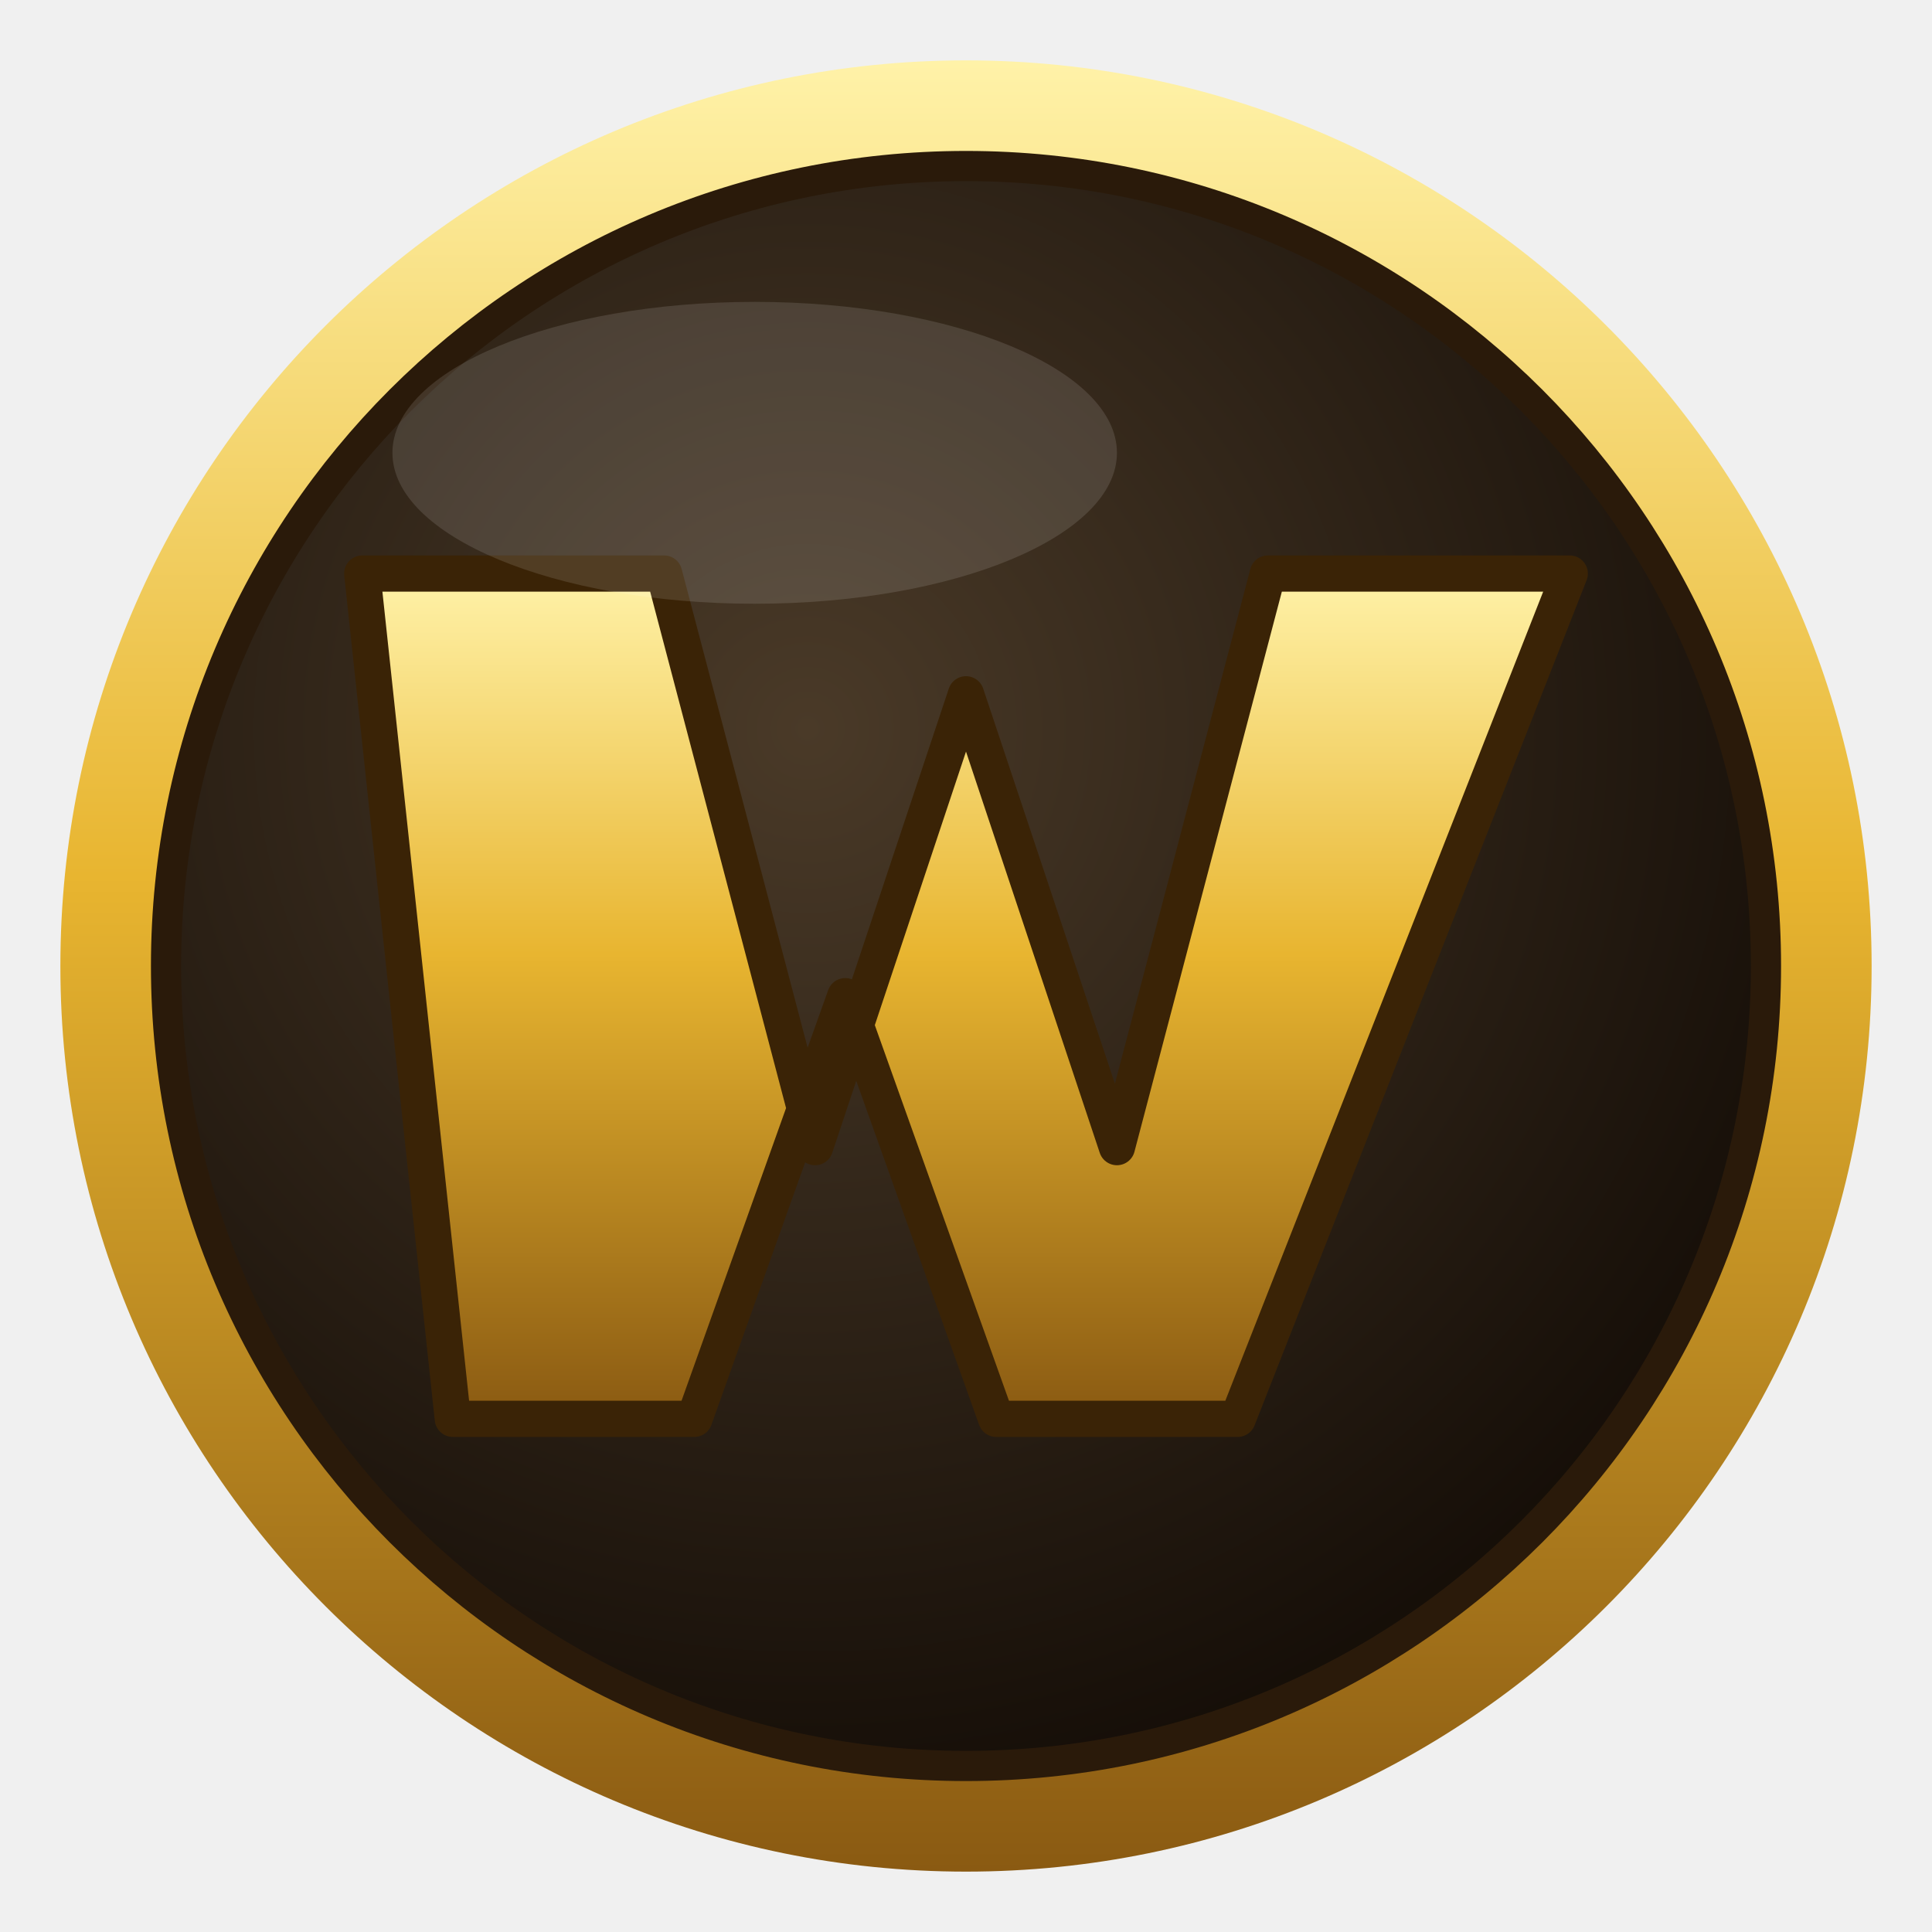
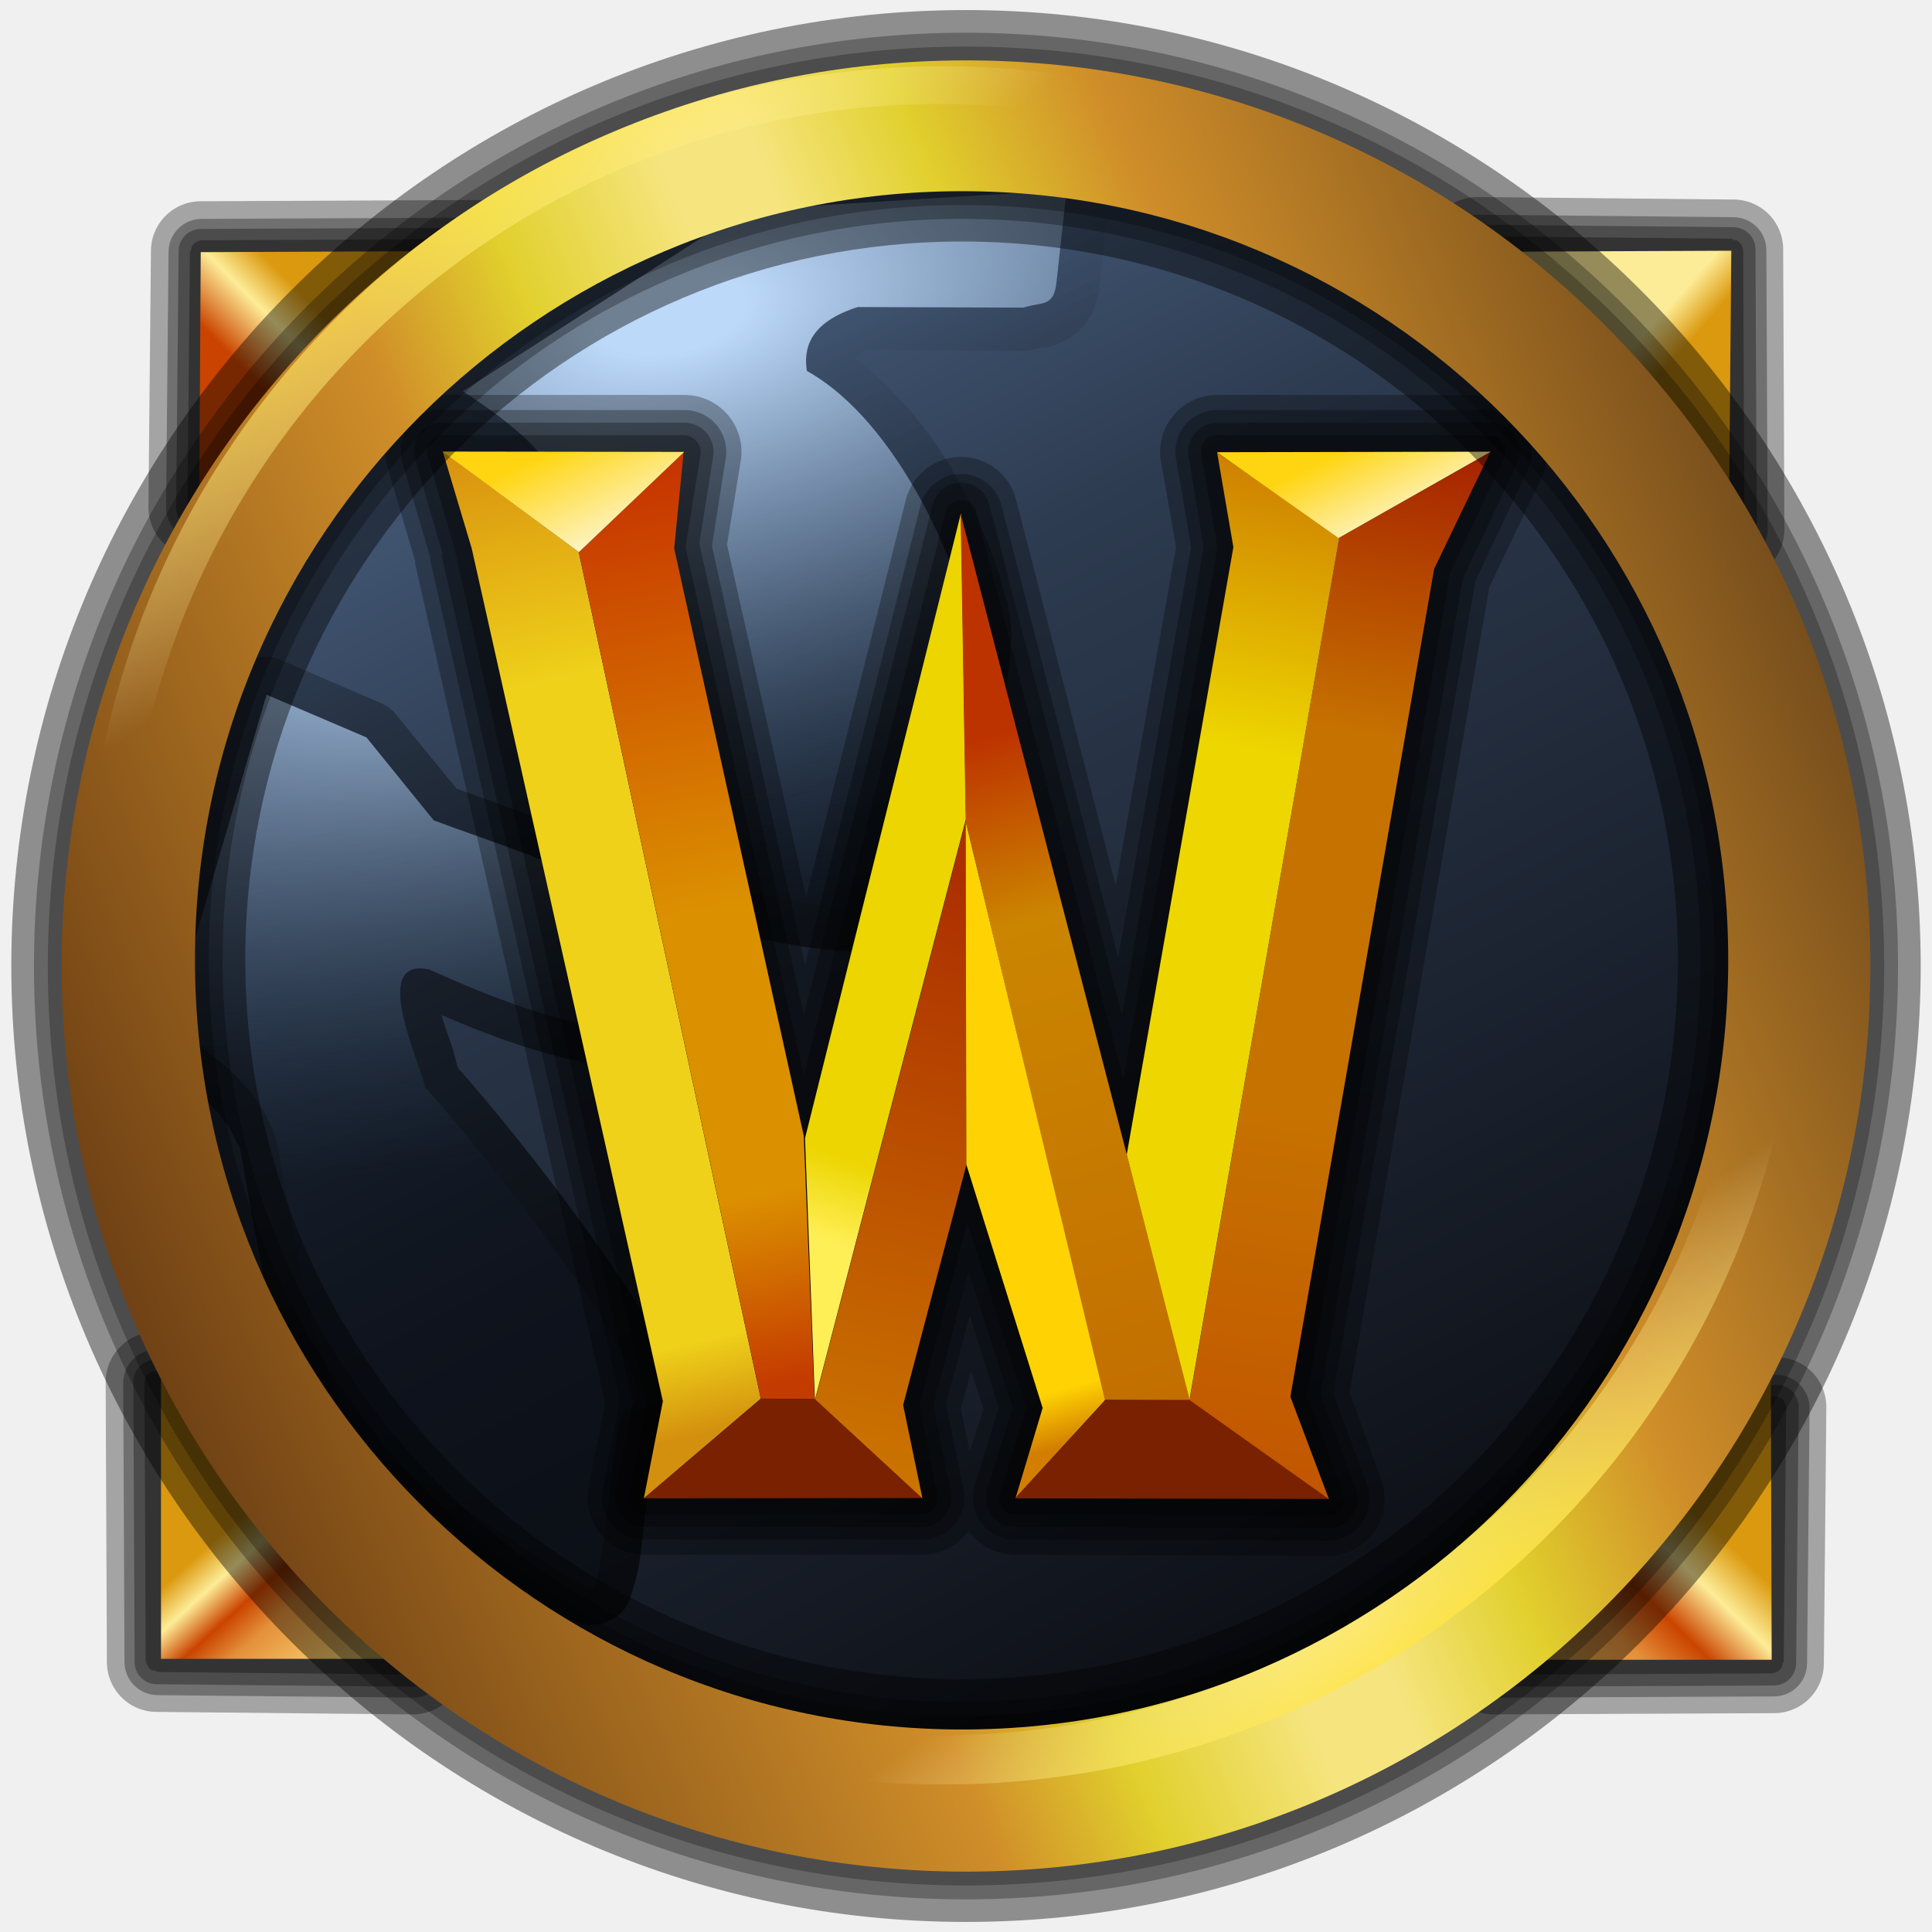
- <svg xmlns="http://www.w3.org/2000/svg" viewBox="0 0 64 64" width="64" height="64">
-   <defs>
-     <radialGradient id="face" cx="40%" cy="35%" r="70%">
-       <stop offset="0" stop-color="#4a3a28" />
-       <stop offset="1" stop-color="#140d07" />
-     </radialGradient>
-     <linearGradient id="gold" x1="0" y1="0" x2="0" y2="1">
-       <stop offset="0" stop-color="#fff2a8" />
-       <stop offset="0.45" stop-color="#e8b530" />
-       <stop offset="1" stop-color="#8a5a12" />
-     </linearGradient>
-   </defs>
-   <circle cx="32" cy="32" r="30" fill="url(#gold)" />
-   <circle cx="32" cy="32" r="26.5" fill="url(#face)" stroke="#2a1a0a" stroke-width="1" />
-   <path d="M12 19 h10 l5 19 l5-15 l5 15 l5-19 h10 l-11 28 h-8 l-5-14 l-5 14 h-8 z" fill="url(#gold)" stroke="#3a2306" stroke-width="1.2" stroke-linejoin="round" />
-   <ellipse cx="25" cy="15" rx="12" ry="5" fill="#fff" opacity="0.12" />
+ <svg xmlns="http://www.w3.org/2000/svg" xmlns:xlink="http://www.w3.org/1999/xlink" height="48" width="48" viewBox="0 0 48 48">
+   <linearGradient id="a" x1="-2247" x2="-2225.6" y1="365.76" y2="324.21" gradientTransform="matrix(1 0 0 -1 2229.2 311.64)" gradientUnits="userSpaceOnUse">
+     <stop stop-color="#5b779e" offset="0" />
+     <stop stop-color="#2d3b50" offset=".399" />
+     <stop stop-color="#0c0e14" offset="1" />
+   </linearGradient>
+   <linearGradient id="b">
+     <stop stop-opacity="0" offset="0" />
+     <stop stop-opacity=".62" offset="1" />
+   </linearGradient>
+   <linearGradient id="c" x1="-2269.2" x2="-2262.7" y1="408.9" y2="394.7" gradientTransform="matrix(1 0 0 -1 2259.2 363.86)" gradientUnits="userSpaceOnUse" xlink:href="#b" />
+   <linearGradient id="d">
+     <stop stop-color="#e6f1fd" offset="0" />
+     <stop stop-color="#bdd9f9" offset="0" />
+     <stop stop-color="#bdd9f9" offset=".065" />
+     <stop stop-color="#1c3556" stop-opacity=".1" offset="1" />
+   </linearGradient>
+   <radialGradient id="e" cx="-2580.2" cy="505.22" r="7.5" gradientTransform="matrix(3.7445 -.7613 -.396 -1.9477 9848.5 -1026.2)" gradientUnits="userSpaceOnUse" xlink:href="#d" />
+   <linearGradient id="f" x1="-2286.3" x2="-2275" y1="410.38" y2="386.13" gradientTransform="matrix(1 0 0 -1 2259.2 363.86)" gradientUnits="userSpaceOnUse" xlink:href="#b" />
+   <radialGradient id="g" cx="-2579.1" cy="509.85" r="7.5" gradientTransform="matrix(3.7445 -.7613 -.396 -1.9477 9841.2 -1010.4)" gradientUnits="userSpaceOnUse" xlink:href="#d" />
+   <linearGradient id="h" x1="-2191.4" x2="-2185.1" y1="412.55" y2="406.98" gradientTransform="matrix(1 0 0 -1 2229.4 417.58)" gradientUnits="userSpaceOnUse">
+     <stop stop-color="#fdec97" offset="0" />
+     <stop stop-color="#fdec97" offset=".353" />
+     <stop stop-color="#fdec97" offset=".513" />
+     <stop stop-color="#db990f" offset=".628" />
+     <stop stop-color="#db990f" offset="1" />
+   </linearGradient>
+   <linearGradient id="i">
+     <stop stop-color="#ffdc76" offset="0" />
+     <stop stop-color="#e4903b" offset=".327" />
+     <stop stop-color="#ca4400" offset=".451" />
+     <stop stop-color="#fdec97" offset=".58" />
+     <stop stop-color="#db990f" offset=".704" />
+     <stop stop-color="#db990f" offset="1" />
+   </linearGradient>
+   <linearGradient id="j" x1="-2190.9" x2="-2184.3" y1="374.29" y2="381.04" gradientTransform="matrix(1 0 0 -1 2229.4 417.58)" gradientUnits="userSpaceOnUse" xlink:href="#i" />
+   <linearGradient id="k" x1="-2221.4" x2="-2225.8" y1="375.5" y2="380.36" gradientTransform="matrix(1 0 0 -1 2229.4 417.58)" gradientUnits="userSpaceOnUse" xlink:href="#i" />
+   <linearGradient id="l" x1="-2225.7" x2="-2219.7" y1="406.59" y2="412.52" gradientTransform="matrix(1 0 0 -1 2229.4 417.58)" gradientUnits="userSpaceOnUse">
+     <stop stop-color="#ca4400" offset="0" />
+     <stop stop-color="#ca4400" offset=".353" />
+     <stop stop-color="#fdec97" offset=".513" />
+     <stop stop-color="#db990f" offset=".628" />
+     <stop stop-color="#db990f" offset="1" />
+   </linearGradient>
+   <linearGradient id="m" x1="-2217.4" x2="-2211.9" y1="406.21" y2="381.96" gradientTransform="matrix(1 0 0 -1 2229.4 417.58)" gradientUnits="userSpaceOnUse">
+     <stop stop-color="#da940f" offset="0" />
+     <stop stop-color="#efd11a" offset=".235" />
+     <stop stop-color="#efd11a" offset=".75" />
+     <stop stop-color="#efd11a" offset=".908" />
+     <stop stop-color="#d3900e" offset="1" />
+   </linearGradient>
+   <linearGradient id="n" x1="-2214" x2="-2209.2" y1="406.28" y2="383.42" gradientTransform="matrix(1 0 0 -1 2229.4 417.58)" gradientUnits="userSpaceOnUse">
+     <stop stop-color="#c63000" offset="0" />
+     <stop stop-color="#db9000" offset=".491" />
+     <stop stop-color="#db9000" offset=".8" />
+     <stop stop-color="#c43b00" offset="1" />
+   </linearGradient>
+   <linearGradient id="o" x1="-2204.5" x2="-2208" y1="395.47" y2="380.78" gradientTransform="matrix(1 0 0 -1 2229.4 417.58)" gradientUnits="userSpaceOnUse">
+     <stop stop-color="#ad2f00" offset="0" />
+     <stop stop-color="#cb7500" offset="1" />
+   </linearGradient>
+   <linearGradient id="p" x1="-2204.5" x2="-2209.6" y1="402.45" y2="386.98" gradientTransform="matrix(1 0 0 -1 2229.4 417.58)" gradientUnits="userSpaceOnUse">
+     <stop stop-color="#ecd500" offset="0" />
+     <stop stop-color="#ecd500" offset=".869" />
+     <stop stop-color="#ffef57" offset="1" />
+   </linearGradient>
+   <linearGradient id="q">
+     <stop stop-color="#ffd511" offset="0" />
+     <stop stop-color="#fdf8dc" offset="1" />
+   </linearGradient>
+   <linearGradient id="r" x1="-2215.5" x2="-2214.2" y1="406.48" y2="403.82" gradientTransform="matrix(1 0 0 -1 2229.4 417.58)" gradientUnits="userSpaceOnUse" xlink:href="#q" />
+   <linearGradient id="s" x1="-2206.4" x2="-2200.6" y1="402.91" y2="382.79" gradientTransform="matrix(1 0 0 -1 2229.4 417.58)" gradientUnits="userSpaceOnUse">
+     <stop stop-color="#bd3300" offset="0" />
+     <stop stop-color="#bd3300" offset=".188" />
+     <stop stop-color="#cb8500" offset=".411" />
+     <stop stop-color="#c26f00" offset="1" />
+   </linearGradient>
+   <linearGradient id="t" x1="-2206.6" x2="-2202.7" y1="395.11" y2="381.73" gradientTransform="matrix(1 0 0 -1 2229.4 417.58)" gradientUnits="userSpaceOnUse">
+     <stop stop-color="#ffd303" offset="0" />
+     <stop stop-color="#ffd303" offset=".902" />
+     <stop stop-color="#d27e00" offset="1" />
+   </linearGradient>
+   <linearGradient id="u" x1="-2193.9" x2="-2198.3" y1="406.83" y2="380.5" gradientTransform="matrix(1 0 0 -1 2229.4 417.58)" gradientUnits="userSpaceOnUse">
+     <stop stop-color="#a51f00" offset="0" />
+     <stop stop-color="#c67200" offset=".288" />
+     <stop stop-color="#c67200" offset=".644" />
+     <stop stop-color="#c25500" offset="1" />
+   </linearGradient>
+   <linearGradient id="v" x1="-2197.3" x2="-2201.7" y1="406.26" y2="382.99" gradientTransform="matrix(1 0 0 -1 2229.4 417.58)" gradientUnits="userSpaceOnUse">
+     <stop stop-color="#cd7c00" offset="0" />
+     <stop stop-color="#eed700" offset=".314" />
+     <stop stop-color="#eed700" offset="1" />
+   </linearGradient>
+   <linearGradient id="w" x1="-2195.8" x2="-2194.7" y1="406.48" y2="404.2" gradientTransform="matrix(1 0 0 -1 2229.4 417.58)" gradientUnits="userSpaceOnUse" xlink:href="#q" />
+   <linearGradient id="x" x1="-2230.5" x2="-2178.7" y1="383.14" y2="404.68" gradientTransform="matrix(1 0 0 -1 2229.4 417.58)" gradientUnits="userSpaceOnUse">
+     <stop stop-color="#51290e" offset="0" />
+     <stop stop-color="#d08e29" offset=".346" />
+     <stop stop-color="#e1d02d" offset=".417" />
+     <stop stop-color="#f6e57f" offset=".498" />
+     <stop stop-color="#f6e57f" offset=".537" />
+     <stop stop-color="#e1d02d" offset=".605" />
+     <stop stop-color="#d08e29" offset=".687" />
+     <stop stop-color="#452a15" offset="1" />
+   </linearGradient>
+   <linearGradient id="y" x1="-2192.4" x2="-2219.2" y1="375.16" y2="413.07" gradientTransform="matrix(1 0 0 -1 2228.8 416.57)" gradientUnits="userSpaceOnUse">
+     <stop stop-color="#ffe12b" offset="0" />
+     <stop stop-color="#fff7c7" stop-opacity="0" offset=".136" />
+     <stop stop-color="#fff7c7" stop-opacity="0" offset=".819" />
+     <stop stop-color="#ffe12b" offset="1" />
+   </linearGradient>
+   <g transform="translate(29.75,53.719)">
+     <path d="m14.715-29.794c3e-3 11.346-8.94 20.547-19.976 20.55-11.036 4e-3 -19.986-9.192-19.989-20.538v-0.013c-3e-3 -11.347 8.94-20.548 19.976-20.551s19.985 9.191 19.989 20.538z" fill="url(#a)" />
+     <path d="m-3.312-50.062-8 0.5a1.056 1.056 0 0 0 -0.5 0.156l-7 4.5a1.058 1.058 0 0 0 -0.031 1.781c0.923 0.622 1.837 1.338 2.094 2 0.553 1.466 1.181 3.614 1.719 5.469a74.9 74.9 0 0 0 0.75 2.469c0.113 0.342 0.206 0.648 0.312 0.906s0.173 0.454 0.438 0.75c0.04 0.034 0.081 0.065 0.125 0.094 0.473 0.385 0.966 0.596 1.562 0.781s1.284 0.331 1.938 0.438 1.281 0.146 1.844 0.156 0.96 0.133 1.625-0.281c0.032-0.019 0.064-0.04 0.094-0.062 0.285-0.227 0.314-0.379 0.375-0.5s0.113-0.222 0.156-0.344c0.087-0.244 0.166-0.518 0.25-0.844a32.922 32.922 0 0 0 0.844 -4.781c0.072-0.708 0.158-1.177 0-1.812-8e-3 -0.033 0.01-0.06 0-0.094h-0.033c-0.16-0.773-0.57-1.892-1.281-3.156a9.806 9.806 0 0 0 -2.5 -2.906c0.036-0.038 0.117-0.106 0.312-0.188l3.907 0.03c0.117-1e-3 0.233-0.023 0.344-0.062 0.092-0.03 0.189 0.034 0.656-0.188 0.234-0.11 0.52-0.364 0.656-0.625s0.193-0.482 0.219-0.719l0.25-2.281a1.06 1.06 0 0 0 -1.125 -1.187z" fill="url(#c)" />
+     <path id="z" d="m-3.25-49-0.25 2.278c-0.07 0.648-0.343 0.49-0.823 0.646l-4.116-0.015c-1.214 0.39-1.347 1.036-1.265 1.588 2.306 1.282 3.746 4.921 3.955 6.002 0.296 1.042-0.845 6.927-1.25 7.25-0.683 0.425-4.73-0.17-5.75-1-0.548-0.615-1.837-6.167-3-9.25-0.428-1.103-1.576-1.878-2.5-2.5l7-4.5z" fill="url(#e)" />
+     <path d="m-23.219-37.406a0.93 0.93 0 0 0 -0.812 0.688l-2.406 8.219a0.928 0.928 0 0 0 0.375 1.031c0.923 0.621 1.878 1.346 2.156 2.062a0.886 0.886 0 0 0 0.094 0.156c8e-3 0.027 0.019 0.039 0.031 0.094 0.043 0.186 0.093 0.509 0.156 0.875 0.127 0.732 0.302 1.725 0.531 2.75s0.511 2.084 0.938 3 0.998 1.764 2 2.094c-0.243-0.08-0.041 0.01 0.094 0.094s0.312 0.199 0.531 0.344c0.438 0.29 0.998 0.654 1.562 1.031s1.131 0.777 1.594 1.062c0.231 0.143 0.441 0.248 0.625 0.344 0.092 0.048 0.175 0.085 0.281 0.125s0.168 0.139 0.594 0.062c0.49-0.088 0.641-0.361 0.719-0.5s0.095-0.244 0.125-0.344c0.059-0.199 0.12-0.398 0.156-0.625 0.073-0.455 0.126-1.016 0.188-1.562s0.125-1.099 0.188-1.469c0.026-0.152 0.046-0.219 0.062-0.281 0.069-0.059 0.167-0.051 0.219-0.125 0.204-0.287 0.227-0.585 0.219-0.812-0.017-0.455-0.162-0.803-0.344-1.188-0.364-0.771-0.96-1.658-1.625-2.594-1.283-1.807-2.75-3.586-3.406-4.312-0.055-0.18-0.086-0.365-0.156-0.562-0.087-0.246-0.185-0.514-0.25-0.75 1.383 0.59 2.816 1.122 4.406 1.312a0.916 0.916 0 0 0 0.281 -0.031 5.827 5.827 0 0 0 1.438 -0.438c0.27-0.122 0.556-0.247 0.812-0.469s0.541-0.578 0.594-1.062a0.93 0.93 0 0 0 -0.156 -0.625c-1.777-2.656-4.331-3.335-7-4.312l-1.533-1.876a0.928 0.928 0 0 0 -0.344 -0.25l-2.469-1.062a0.912 0.912 0 0 0 -0.468 -0.094z" fill="url(#f)" />
+     <path id="A" d="m-18.975-33.338c2.82 1.052 5.133 1.588 6.779 4.048-0.07 0.647-1.486 1.083-2.061 1.177-1.708-0.205-3.28-0.818-4.823-1.518-1.526-0.329-0.198 2.363-0.116 2.915 1.09 1.186 6.496 7.814 5.012 7.994-0.364 0.045-0.521 4.395-0.86 4.455s-4.462-2.938-4.832-3.059c-2.377-0.783-2.767-8.199-3.155-8.421-0.427-1.103-1.576-1.878-2.5-2.5l2.404-8.212 2.482 1.061z" fill="url(#g)" />
+   </g>
+   <g fill-opacity=".32">
+     <path d="m44.333 13.145-0.031-6.938a1.235 1.235 0 0 0 -1.25 -1.25l-6.344-0.062a1.24 1.24 0 0 0 -0.906 2.094l6.375 7c0.345 0.381 0.89 0.509 1.37 0.322a1.24 1.24 0 0 0 0.786 -1.166z" />
+     <path d="m43.916 13.146-0.031-6.938a0.823 0.823 0 0 0 -0.812 -0.812l-6.344-0.062a0.828 0.828 0 0 0 -0.625 1.375l6.375 7a0.827 0.827 0 0 0 1.437 -0.563z" />
+     <path d="m43.646 13.145-0.031-6.938a0.557 0.557 0 0 0 -0.161 -0.401 0.56 0.56 0 0 0 -0.401 -0.162l-6.344-0.062a0.555 0.555 0 0 0 -0.407 0.937l6.375 7a0.554 0.554 0 0 0 0.969 -0.374z" />
+   </g>
+   <path d="m43.34 13.15-0.031-6.938a0.26 0.26 0 0 0 -0.031 -0.094 0.27 0.27 0 0 0 -0.062 -0.094 0.302 0.302 0 0 0 -0.031 -0.031 0.255 0.255 0 0 0 -0.125 -0.031 0.302 0.302 0 0 0 -0.031 -0.031l-6.344-0.062a0.257 0.257 0 0 0 -0.062 0.031 0.267 0.267 0 0 0 -0.094 0.031 0.28 0.28 0 0 0 -0.062 0.062 0.281 0.281 0 0 0 -0.031 0.094 0.26 0.26 0 0 0 0 0.156 0.28 0.28 0 0 0 0.062 0.094l6.375 7a0.27 0.27 0 0 0 0.219 0.062 0.266 0.266 0 0 0 0.125 -0.031c0.012-0.01 0.021-0.02 0.031-0.031a0.257 0.257 0 0 0 0.062 -0.094 0.282 0.282 0 0 0 0.03 -0.093z" fill-opacity=".33" />
+   <path d="m37.086 6.255 5.928-0.026-0.057 6.369z" fill="url(#h)" />
+   <g fill-opacity=".32">
+     <path d="m37.125 42.594 6.938-0.031a1.236 1.236 0 0 0 1.25 -1.25l0.062-6.344a1.238 1.238 0 0 0 -2.094 -0.906l-7 6.375a1.238 1.238 0 0 0 0.844 2.156z" />
+     <path d="m37.146 42.178 6.938-0.031a0.824 0.824 0 0 0 0.812 -0.812l0.062-6.344a0.827 0.827 0 0 0 -1.375 -0.625l-7 6.375a0.826 0.826 0 0 0 0.563 1.437z" />
+     <path d="m37.125 41.907 6.938-0.031a0.557 0.557 0 0 0 0.562 -0.562l0.062-6.344a0.551 0.551 0 0 0 -0.937 -0.407l-7 6.375a0.554 0.554 0 1 0 0.375 0.969z" />
+   </g>
+   <path d="m37.097 41.606 6.938-0.031a0.267 0.267 0 0 0 0.094 -0.031 0.27 0.27 0 0 0 0.094 -0.062 0.302 0.302 0 0 0 0.031 -0.031 0.257 0.257 0 0 0 0.031 -0.125 0.302 0.302 0 0 0 0.031 -0.031l0.062-6.344a0.3 0.3 0 0 0 -0.031 -0.062 0.289 0.289 0 0 0 -0.031 -0.094 0.28 0.28 0 0 0 -0.062 -0.062 0.281 0.281 0 0 0 -0.094 -0.031 0.26 0.26 0 0 0 -0.156 0 0.27 0.27 0 0 0 -0.094 0.062l-7 6.375a0.27 0.27 0 0 0 -0.062 0.219c0 0.044 0.011 0.087 0.031 0.125 9e-3 0.012 0.021 0.021 0.031 0.031a0.25 0.25 0 0 0 0.094 0.062 0.26 0.26 0 0 0 0.093 0.03z" fill-opacity=".33" />
+   <path d="m43.996 34.143 0.021 7.094h-6.807z" fill="url(#j)" />
+   <g fill-opacity=".32">
+     <path d="m2.625 34.344 0.031 6.938a1.238 1.238 0 0 0 1.25 1.25l6.344 0.062c0.498 5e-3 0.949-0.289 1.147-0.746a1.24 1.24 0 0 0 -0.241 -1.348l-6.375-7a1.24 1.24 0 0 0 -2.156 0.844z" />
+     <path d="m3.062 34.365 0.031 6.938a0.824 0.824 0 0 0 0.813 0.812l6.344 0.062a0.824 0.824 0 0 0 0.625 -1.375l-6.375-7a0.828 0.828 0 0 0 -0.913 -0.215 0.828 0.828 0 0 0 -0.525 0.778z" />
+     <path d="m3.313 34.344 0.031 6.938a0.549 0.549 0 0 0 0.162 0.4c0.106 0.107 0.25 0.165 0.401 0.162l6.344 0.062a0.551 0.551 0 0 0 0.406 -0.937l-6.375-7a0.554 0.554 0 0 0 -0.969 0.375z" />
+   </g>
+   <path d="m3.589 34.321 0.031 6.938a0.267 0.267 0 0 0 0.031 0.094 0.28 0.28 0 0 0 0.062 0.094c9e-3 0.012 0.02 0.021 0.031 0.031a0.257 0.257 0 0 0 0.125 0.031c9e-3 0.012 0.02 0.021 0.031 0.031l6.344 0.062a0.277 0.277 0 0 0 0.062 -0.031 0.289 0.289 0 0 0 0.094 -0.031 0.28 0.28 0 0 0 0.062 -0.062 0.281 0.281 0 0 0 0.031 -0.094 0.26 0.26 0 0 0 0 -0.156 0.29 0.29 0 0 0 -0.062 -0.094l-6.375-7a0.265 0.265 0 0 0 -0.219 -0.062 0.269 0.269 0 0 0 -0.125 0.031 0.227 0.227 0 0 0 -0.031 0.031 0.266 0.266 0 0 0 -0.062 0.094 0.26 0.26 0 0 0 -0.03 0.093z" fill-opacity=".33" />
+   <path d="m10.408 41.214h-6.408v-6.982z" fill="url(#k)" />
+   <g fill-opacity=".32">
+     <path d="m11.938 4.969-6.938 0.031a1.238 1.238 0 0 0 -1.25 1.25l-0.062 6.344a1.238 1.238 0 0 0 2.094 0.906l7-6.375a1.237 1.237 0 0 0 -0.844 -2.156z" />
+     <path d="m11.938 5.407-6.938 0.031a0.824 0.824 0 0 0 -0.812 0.812l-0.062 6.344a0.827 0.827 0 0 0 1.374 0.625l7-6.375a0.826 0.826 0 0 0 -0.562 -1.437z" />
+     <path d="m11.938 5.657-6.938 0.031a0.553 0.553 0 0 0 -0.562 0.562l-0.062 6.344a0.553 0.553 0 0 0 0.937 0.406l7-6.375a0.554 0.554 0 0 0 -0.375 -0.968z" />
+   </g>
+   <path d="M 11.938,5.938 5,5.969 A 0.26,0.26 0 0 0 4.906,6 0.268,0.268 0 0 0 4.812,6.063 0.227,0.227 0 0 0 4.781,6.094 0.275,0.275 0 0 0 4.75,6.219 0.227,0.227 0 0 0 4.719,6.25 l -0.062,6.344 a 0.24,0.24 0 0 0 0.031,0.062 0.26,0.26 0 0 0 0.031,0.094 0.28,0.28 0 0 0 0.062,0.062 0.26,0.26 0 0 0 0.094,0.031 0.26,0.26 0 0 0 0.156,0 0.27,0.27 0 0 0 0.094,-0.062 l 7,-6.375 A 0.264,0.264 0 0 0 12.187,6.187 0.275,0.275 0 0 0 12.156,6.062 0.227,0.227 0 0 0 12.125,6.031 0.261,0.261 0 0 0 12.031,5.969 0.262,0.262 0 0 0 11.938,5.938 Z" fill-opacity=".33" />
+   <path id="B" d="m4.95 12.598 0.037-6.333 6.946-0.031z" fill="url(#l)" />
+   <g transform="translate(0 .219)" fill-opacity=".29">
+     <path d="m10.969 10.594c-0.116 0.012-0.221 0.074-0.288 0.17s-0.087 0.217-0.056 0.33l0.688 2.406 4.75 21.125-0.438 2.312a0.397 0.397 0 0 0 0.375 0.468h6.906a0.4 0.4 0 0 0 0.375 -0.5l-0.438-2.219 1.188-4.531 1.469 4.595-0.656 2.125a0.398 0.398 0 0 0 0.375 0.531l7.781 0.032a0.397 0.397 0 0 0 0.375 -0.531l-0.906-2.438 3.562-20.469 1.344-2.844a0.398 0.398 0 0 0 -0.343 -0.563h-6.782a0.398 0.398 0 0 0 -0.406 0.469l0.406 2.312-2.344 13.219-3.656-14.124a0.398 0.398 0 0 0 -0.75 0l-3.531 14.031-2.938-13.125 0.375-2.312a0.398 0.398 0 0 0 -0.125 -0.344 0.394 0.394 0 0 0 -0.281 -0.125h-6a0.16 0.16 0 0 0 -0.031 0z" />
+     <path d="m10.844 10.281a0.725 0.725 0 0 0 -0.531 0.906l0.687 2.375h-0.031l4.75 21.062-0.438 2.25a0.729 0.729 0 0 0 0.719 0.844h6.906a0.73 0.73 0 0 0 0.719 -0.875l-0.438-2.125 0.875-3.344 1.094 3.375-0.625 2.031c-0.065 0.219-0.023 0.455 0.111 0.64s0.348 0.294 0.576 0.298l7.782 0.032a0.73 0.73 0 0 0 0.688 -0.969l-0.875-2.375 3.531-20.25 1.344-2.844a0.731 0.731 0 0 0 -0.656 -1.031h-6.782a0.729 0.729 0 0 0 -0.719 0.843l0.375 2.25-2.031 11.626-3.281-12.625a0.73 0.73 0 0 0 -1.438 0l-3.187 12.625-2.594-11.719 0.344-2.156a0.727 0.727 0 0 0 -0.719 -0.843h-6a0.74 0.74 0 0 0 -0.156 -1e-3z" />
+     <path d="m10.781 9.969a1.038 1.038 0 0 0 -0.781 1.313l0.688 2.344v0.062l4.719 20.875-0.438 2.25c-0.053 0.304 0.031 0.615 0.23 0.852 0.199 0.234 0.493 0.369 0.801 0.367h6.906a1.04 1.04 0 0 0 1.031 -1.25l-0.437-2.126 0.594-2.188 0.719 2.281-0.594 1.938a1.04 1.04 0 0 0 1 1.344l7.781 0.031a1.04 1.04 0 0 0 0.969 -1.375l-0.844-2.281 3.531-20.188 1.312-2.781a1.039 1.039 0 0 0 -0.937 -1.469h-6.781a1.037 1.037 0 0 0 -1.031 1.219l0.375 2.188-1.812 10.188-2.906-11.25a1.039 1.039 0 0 0 -2 0l-2.876 11.437-2.312-10.406 0.344-2.188a1.036 1.036 0 0 0 -1.032 -1.187h-6a1.002 1.002 0 0 0 -0.219 0z" />
+     <path d="m10.844 9.594a1.414 1.414 0 0 0 -1.219 1.781l0.688 2.344v0.062l4.719 20.844-0.406 2.094a1.413 1.413 0 0 0 1.375 1.687h6.906c0.459 2e-3 0.89-0.221 1.156-0.594 0.266 0.373 0.697 0.596 1.156 0.594l7.781 0.032c0.461-4e-3 0.891-0.232 1.151-0.612s0.321-0.862 0.161-1.294l-0.781-2.156 3.469-20 1.312-2.75c0.213-0.44 0.184-0.958-0.076-1.372a1.418 1.418 0 0 0 -1.205 -0.66h-6.781a1.414 1.414 0 0 0 -1.406 1.656l0.375 2.125-1.5 8.406-2.469-9.562a1.413 1.413 0 0 0 -2.75 0l-2.469 9.844-1.969-8.75 0.344-2.094a1.413 1.413 0 0 0 -1.406 -1.625h-6a1.353 1.353 0 0 0 -0.156 0zm13.281 24.25 0.312 0.938-0.344 1.062-0.219-1.062z" />
+     <path id="C" d="m10.992 11 0.711 2.398 4.766 21.203l-0.469 2.407h6.914l-0.477-2.32 1.57-5.953 1.891 6.031-0.672 2.242 7.789 0.016-0.957-2.543 3.58-20.532 1.392-2.953-6.78 4e-3 0.393 2.386-2.646 15.083-4.121-15.906-3.938 15.625-3.312-14.875 0.374-2.313z" />
+   </g>
+   <path d="m11 11.219 3.379 2.496 4.523 21.035-2.906 2.477 0.473-2.414-4.75-21.188z" fill="url(#m)" />
+   <path d="m18.906 34.75-2.91 2.477 6.926-8e-3 -2.672-2.453z" fill="#792100" />
+   <path d="m16.984 11.242-2.602 2.48 4.523 21.027 1.332 0.012-0.268-6.542-3.219-14.594z" fill="url(#n)" />
+   <path d="m22.918 37.227-2.664-2.457 3.738-14.363 0.016 8.539-1.57 5.961z" fill="url(#o)" />
+   <path d="M 23.875,12.75 24,20.344 20.246,34.778 20,28.281 Z" fill="url(#p)" />
+   <path d="m10.992 11.219 3.391 2.5l2.617-2.492z" fill="url(#r)" />
+   <path d="m23.867 12.766 0.125 7.633 3.441 14.381 2.146 0.011z" fill="url(#s)" />
+   <path d="m23.992 20.407 0.016 8.523 1.896 6.051-0.672 2.236 2.221-2.428z" fill="url(#t)" />
+   <path d="m29.57 34.778-2.109 8e-3 -2.244 2.441 7.793 0.014z" fill="#792100" />
+   <path d="m35.631 14.135 1.393-2.899-3.752 2.122-3.717 21.426 3.463 2.464-0.959-2.546z" fill="url(#u)" />
+   <path d="m30.643 13.594-0.404-2.352 3.037 2.102-3.721 21.418-1.561-6.078z" fill="url(#v)" />
+   <path d="m30.235 11.235 3.022 2.132 3.783-2.145z" fill="url(#w)" />
+   <path d="m24 1.157c-12.593 0-22.812 10.233-22.812 22.844s10.219 22.843 22.812 22.843c12.594 0 22.812-10.233 22.812-22.844s-10.218-22.843-22.812-22.843zm-0.094 3.937c10.329 0 18.688 8.379 18.688 18.75s-8.359 18.781-18.688 18.781-18.719-8.41-18.719-18.781c1e-3 -10.371 8.39-18.75 18.719-18.75z" fill-opacity=".26" />
+   <path d="m24 0.813c-12.781 0-23.156 10.39-23.156 23.188 0 12.797 10.375 23.188 23.156 23.188s23.156-10.391 23.156-23.188c0-12.798-10.375-23.188-23.156-23.188zm-0.094 4.625c10.141 0 18.344 8.222 18.344 18.406s-8.203 18.438-18.344 18.438c-10.14 0-18.375-8.254-18.375-18.438 0-10.183 8.234-18.406 18.375-18.406z" fill-opacity=".28" />
+   <path d="m24 0.25c-13.085 0-23.719 10.649-23.719 23.75s10.634 23.75 23.719 23.75c13.086 0 23.719-10.649 23.719-23.75s-10.633-23.75-23.719-23.75zm-0.094 5.75c9.837 0 17.781 7.962 17.781 17.844s-7.947 17.875-17.781 17.875-17.812-7.996-17.812-17.875 7.975-17.844 17.812-17.844z" fill-opacity=".41" />
+   <path id="D" d="m24 1.5c-12.41 0-22.469 10.073-22.469 22.5 0 12.428 10.059 22.5 22.469 22.5s22.469-10.072 22.469-22.5c0-12.427-10.059-22.5-22.469-22.5zm-0.094 3.25c10.513 0 19.031 8.541 19.031 19.094s-8.519 19.125-19.031 19.125-19.062-8.572-19.062-19.125 8.55-19.094 19.062-19.094z" fill="url(#x)" />
+   <path d="m23.433 1.647c-11.782 0-21.312 9.543-21.312 21.344s9.531 21.344 21.312 21.344 21.313-9.543 21.313-21.344-9.531-21.344-21.313-21.344zm-0.094 0.937c11.141 0 20.188 9.072 20.188 20.25s-9.044 20.281-20.188 20.281-20.218-9.1-20.218-20.281 9.077-20.25 20.218-20.25z" fill="url(#y)" />
</svg>
